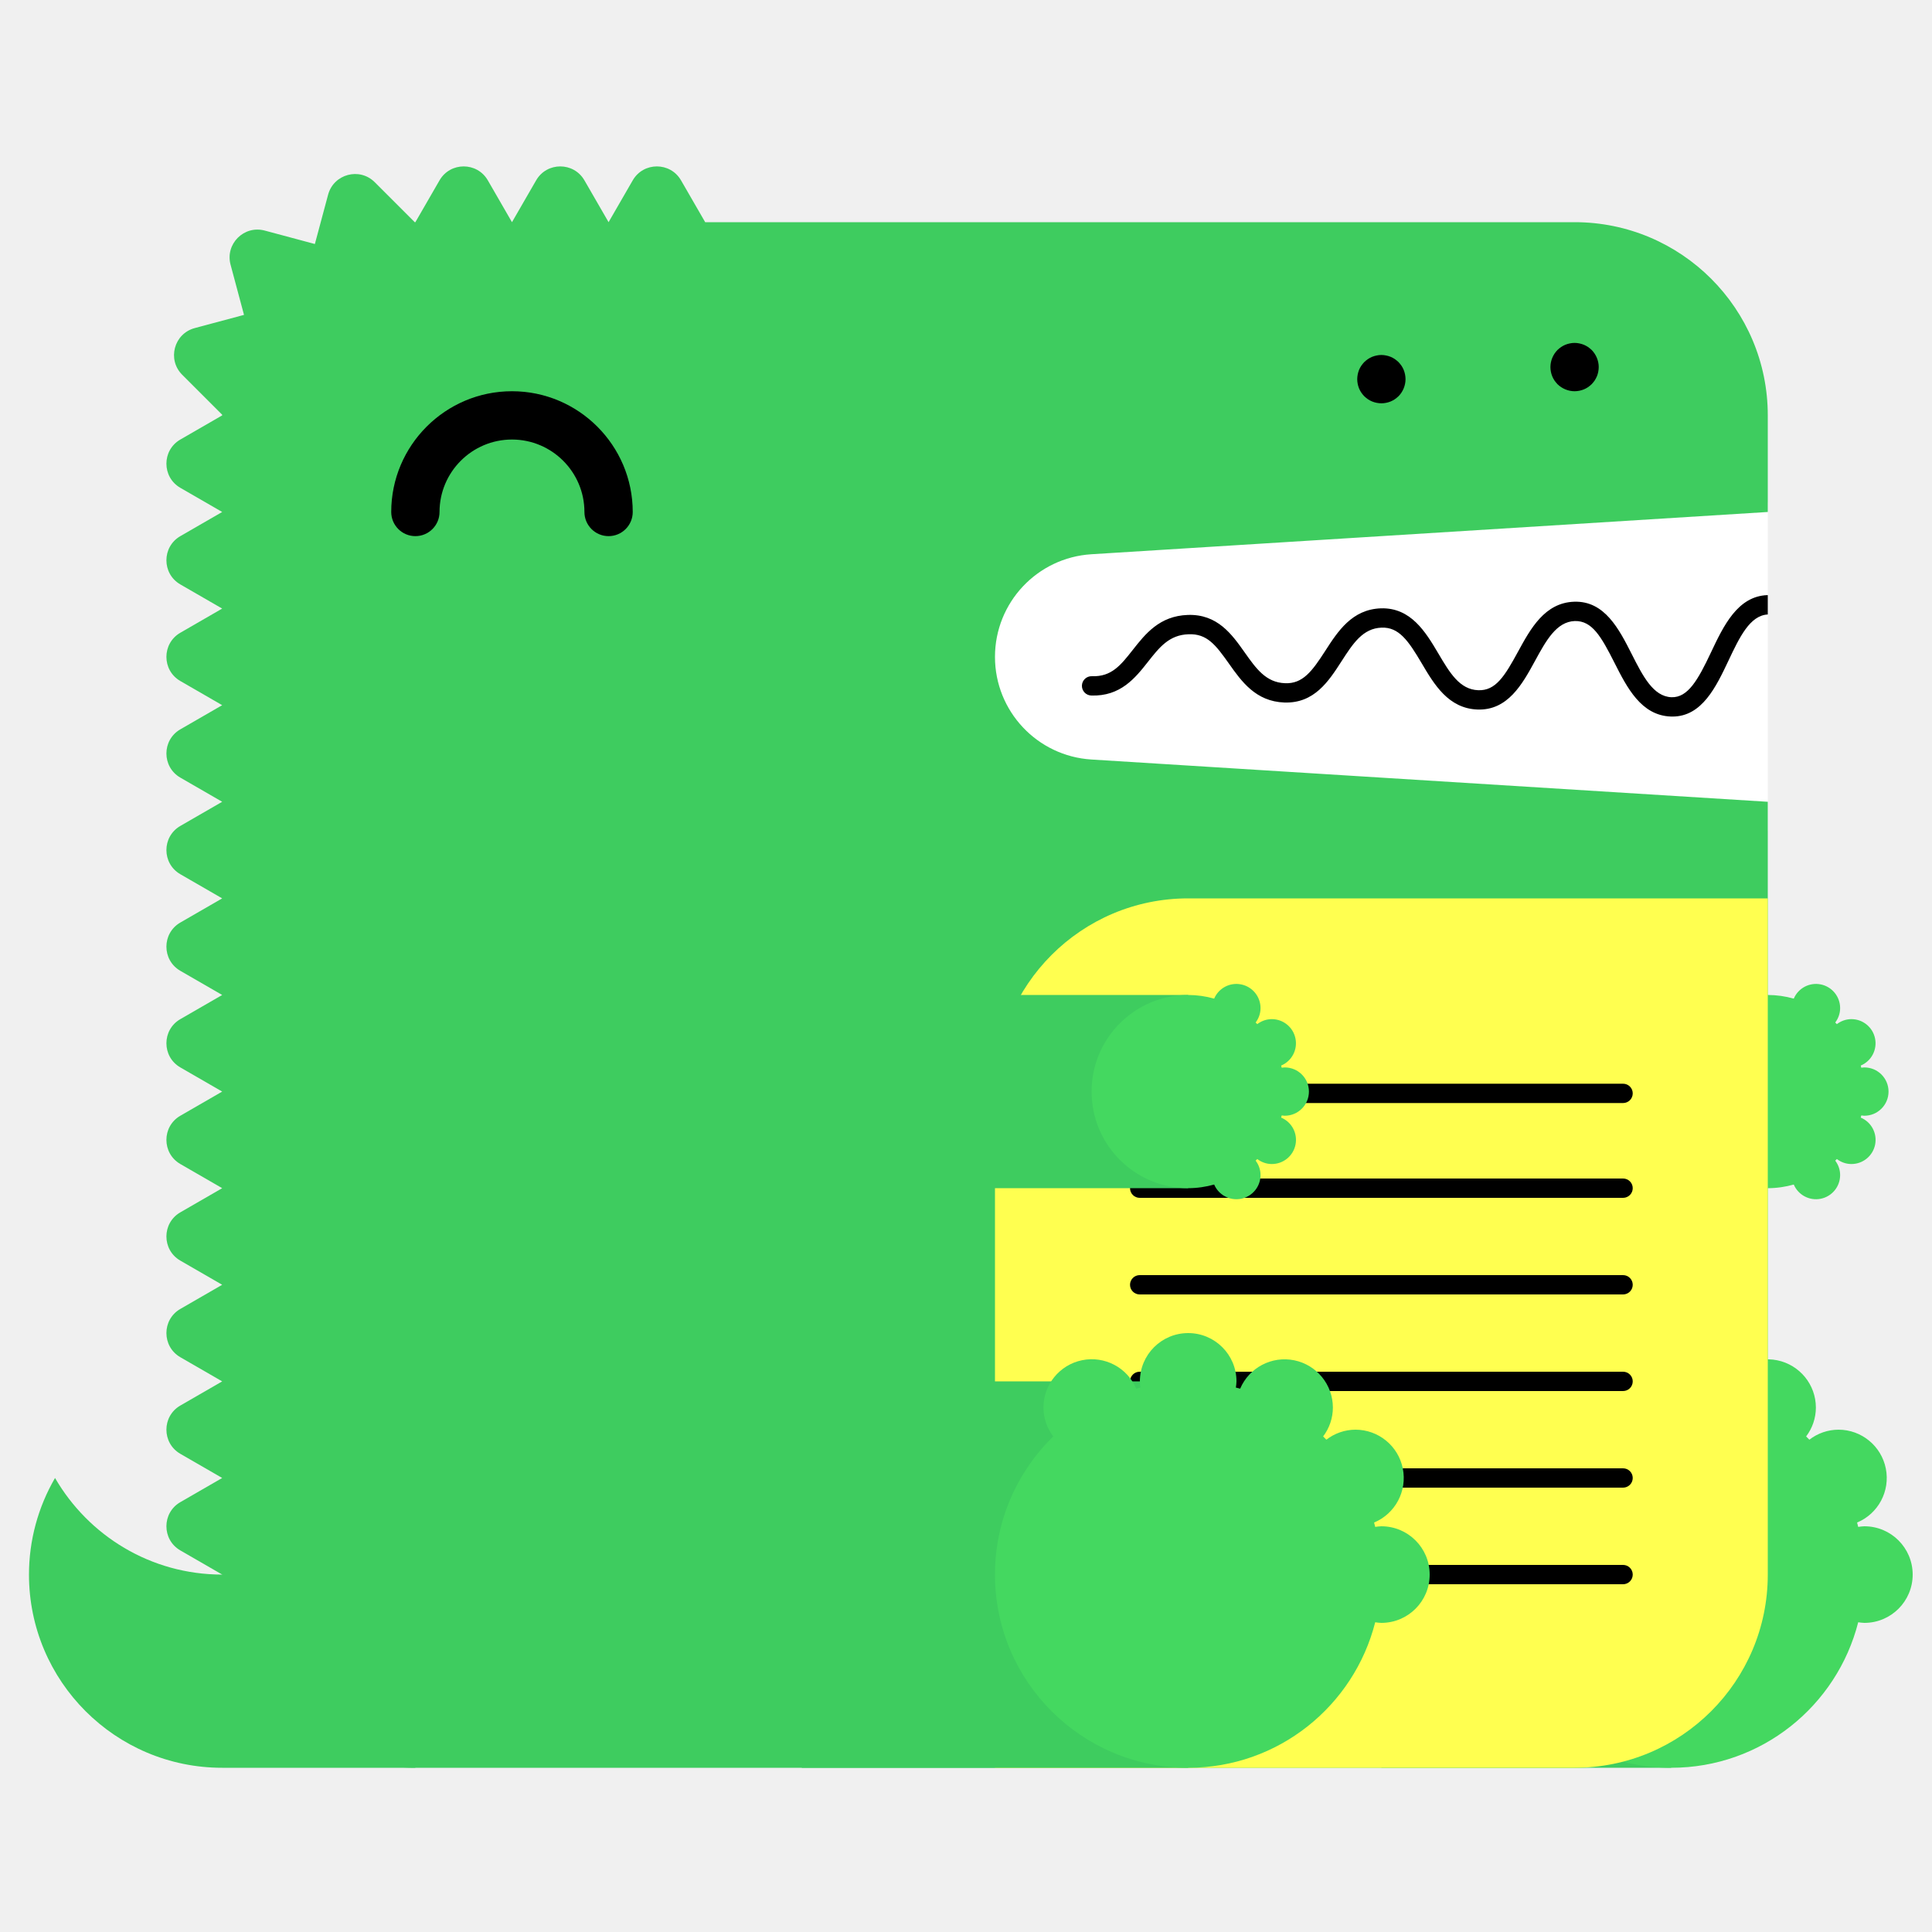
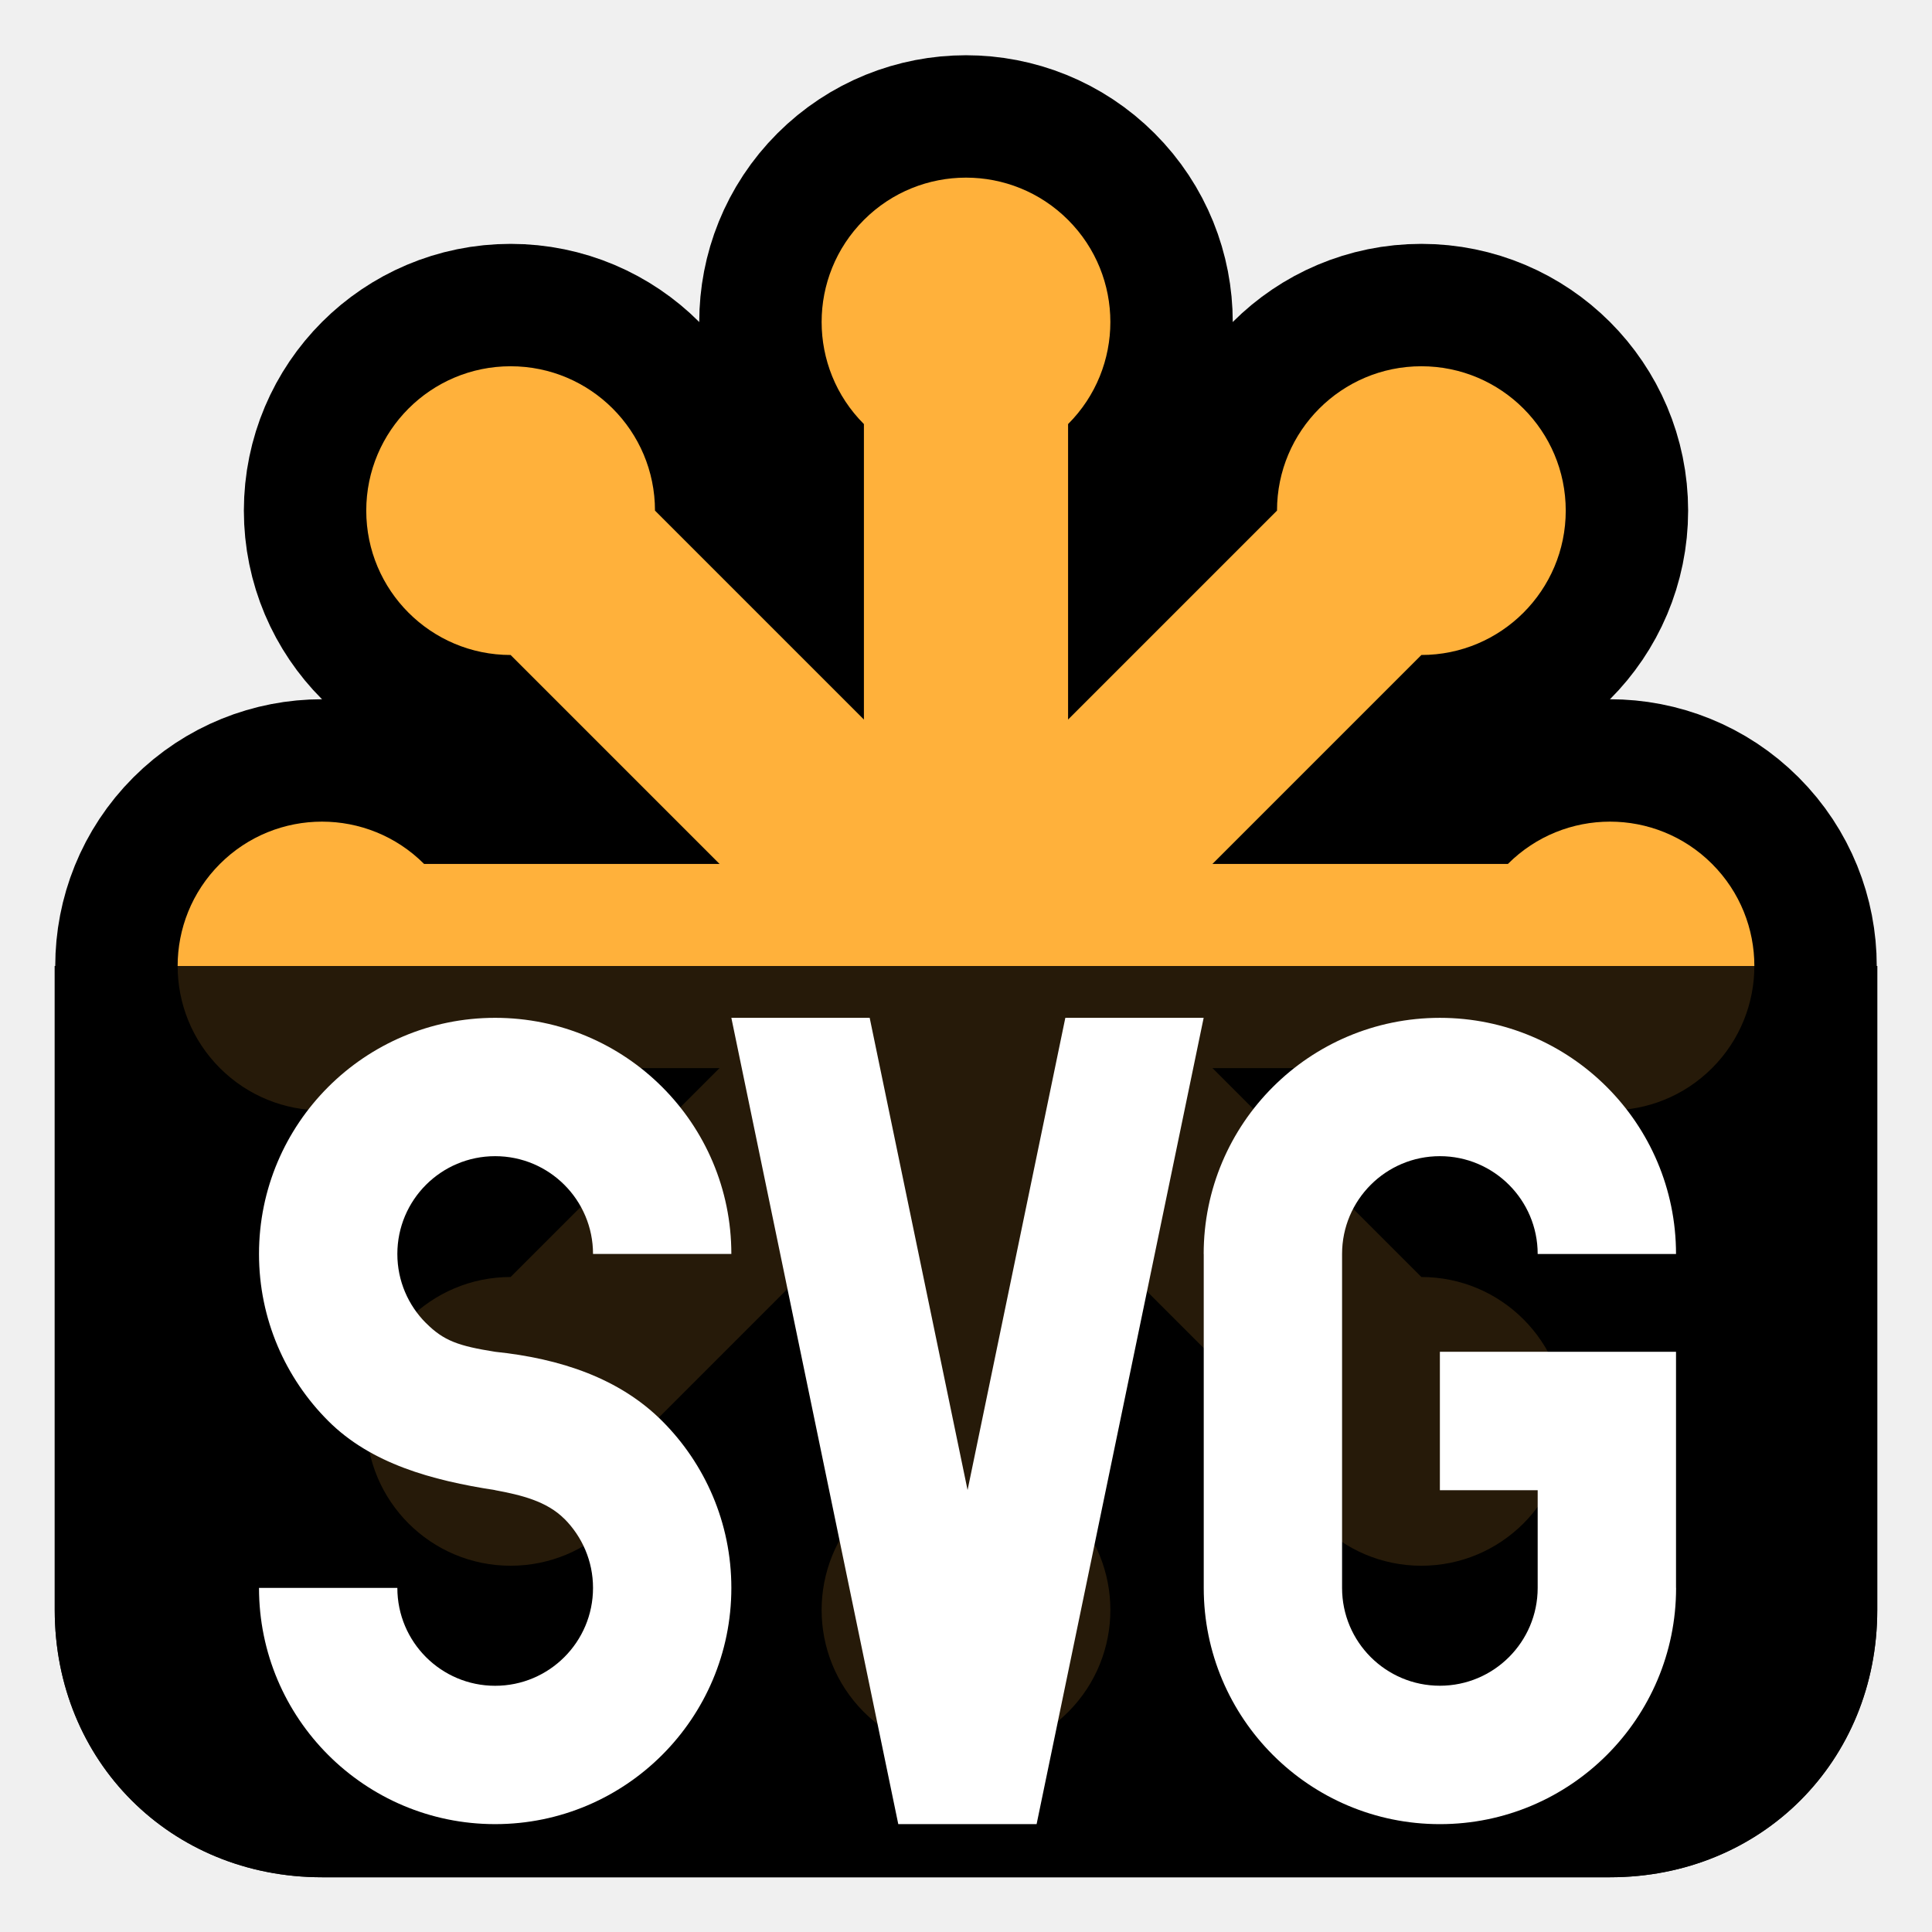
- <svg xmlns="http://www.w3.org/2000/svg" width="200" height="200" viewBox="0 0 200 200">
-   <g fill="none" fill-rule="evenodd">
-     <path fill="#FFF" d="M99 52h84v34H99z" />
-     <path d="M23 163c-7.398 0-13.843-4.027-17.303-10A19.886 19.886 0 0 0 3 163c0 11.046 8.954 20 20 20h20v-20H23z" fill="#3ECC5F" />
-     <path d="M112.98 57.376L183 53V43c0-11.046-8.954-20-20-20H73l-2.5-4.33c-1.112-1.925-3.889-1.925-5 0L63 23l-2.5-4.33c-1.111-1.925-3.889-1.925-5 0L53 23l-2.5-4.33c-1.111-1.925-3.889-1.925-5 0L43 23c-.022 0-.042.003-.065.003l-4.142-4.141c-1.57-1.571-4.252-.853-4.828 1.294l-1.369 5.104-5.192-1.392c-2.148-.575-4.111 1.389-3.535 3.536l1.39 5.193-5.102 1.367c-2.148.576-2.867 3.259-1.296 4.83l4.142 4.142c0 .021-.003.042-.003.064l-4.33 2.5c-1.925 1.111-1.925 3.889 0 5L23 53l-4.33 2.5c-1.925 1.111-1.925 3.889 0 5L23 63l-4.33 2.5c-1.925 1.111-1.925 3.889 0 5L23 73l-4.33 2.5c-1.925 1.111-1.925 3.889 0 5L23 83l-4.33 2.5c-1.925 1.111-1.925 3.889 0 5L23 93l-4.33 2.5c-1.925 1.111-1.925 3.889 0 5L23 103l-4.33 2.5c-1.925 1.111-1.925 3.889 0 5L23 113l-4.33 2.5c-1.925 1.111-1.925 3.889 0 5L23 123l-4.33 2.5c-1.925 1.111-1.925 3.889 0 5L23 133l-4.33 2.5c-1.925 1.111-1.925 3.889 0 5L23 143l-4.33 2.5c-1.925 1.111-1.925 3.889 0 5L23 153l-4.33 2.5c-1.925 1.111-1.925 3.889 0 5L23 163c0 11.046 8.954 20 20 20h120c11.046 0 20-8.954 20-20V83l-70.02-4.376A10.645 10.645 0 0 1 103 68c0-5.621 4.37-10.273 9.98-10.624" fill="#3ECC5F" />
-     <path fill="#3ECC5F" d="M143 183h30v-40h-30z" />
-     <path d="M193 158c-.219 0-.428.037-.639.064-.038-.15-.074-.301-.116-.451A5 5 0 0 0 190.32 148a4.96 4.96 0 0 0-3.016 1.036 26.531 26.531 0 0 0-.335-.336 4.955 4.955 0 0 0 1.011-2.987 5 5 0 0 0-9.599-1.959c-.148-.042-.297-.077-.445-.115.027-.211.064-.42.064-.639a5 5 0 0 0-5-5 5 5 0 0 0-5 5c0 .219.037.428.064.639-.148.038-.297.073-.445.115a4.998 4.998 0 0 0-9.599 1.959c0 1.125.384 2.151 1.011 2.987-3.717 3.632-6.031 8.693-6.031 14.3 0 11.046 8.954 20 20 20 9.339 0 17.16-6.41 19.361-15.064.211.027.42.064.639.064a5 5 0 0 0 5-5 5 5 0 0 0-5-5" fill="#44D860" />
-     <path fill="#3ECC5F" d="M153 123h30v-20h-30z" />
-     <path d="M193 115.5a2.5 2.5 0 1 0 0-5c-.109 0-.214.019-.319.032-.02-.075-.037-.15-.058-.225a2.501 2.501 0 0 0-.963-4.807c-.569 0-1.088.197-1.508.518a6.653 6.653 0 0 0-.168-.168c.314-.417.506-.931.506-1.494a2.5 2.5 0 0 0-4.8-.979A9.987 9.987 0 0 0 183 103c-5.522 0-10 4.478-10 10s4.478 10 10 10c.934 0 1.833-.138 2.69-.377a2.5 2.5 0 0 0 4.8-.979c0-.563-.192-1.077-.506-1.494.057-.055.113-.111.168-.168.42.321.939.518 1.508.518a2.5 2.5 0 0 0 .963-4.807c.021-.074.038-.15.058-.225.105.013.21.032.319.032" fill="#44D860" />
-     <path d="M63 55.5a2.5 2.5 0 0 1-2.5-2.5c0-4.136-3.364-7.5-7.5-7.5s-7.5 3.364-7.5 7.5a2.5 2.5 0 1 1-5 0c0-6.893 5.607-12.5 12.5-12.5S65.5 46.107 65.5 53a2.5 2.5 0 0 1-2.5 2.5" fill="#000" />
-     <path d="M103 183h60c11.046 0 20-8.954 20-20V93h-60c-11.046 0-20 8.954-20 20v70z" fill="#FFFF50" />
-     <path d="M168.02 124h-50.04a1 1 0 1 1 0-2h50.04a1 1 0 1 1 0 2m0 20h-50.04a1 1 0 1 1 0-2h50.04a1 1 0 1 1 0 2m0 20h-50.04a1 1 0 1 1 0-2h50.04a1 1 0 1 1 0 2m0-49.814h-50.04a1 1 0 1 1 0-2h50.04a1 1 0 1 1 0 2m0 19.814h-50.04a1 1 0 1 1 0-2h50.04a1 1 0 1 1 0 2m0 20h-50.04a1 1 0 1 1 0-2h50.04a1 1 0 1 1 0 2M183 61.611c-.012 0-.022-.006-.034-.005-3.09.105-4.552 3.196-5.842 5.923-1.346 2.85-2.387 4.703-4.093 4.647-1.889-.068-2.969-2.202-4.113-4.46-1.314-2.594-2.814-5.536-5.963-5.426-3.046.104-4.513 2.794-5.807 5.167-1.377 2.528-2.314 4.065-4.121 3.994-1.927-.07-2.951-1.805-4.136-3.813-1.321-2.236-2.848-4.75-5.936-4.664-2.994.103-4.465 2.385-5.763 4.4-1.373 2.13-2.335 3.428-4.165 3.351-1.973-.07-2.992-1.51-4.171-3.177-1.324-1.873-2.816-3.993-5.895-3.89-2.928.1-4.399 1.97-5.696 3.618-1.232 1.564-2.194 2.802-4.229 2.724a1 1 0 0 0-.072 2c3.017.101 4.545-1.8 5.872-3.487 1.177-1.496 2.193-2.787 4.193-2.855 1.926-.082 2.829 1.115 4.195 3.045 1.297 1.834 2.769 3.914 5.731 4.021 3.103.104 4.596-2.215 5.918-4.267 1.182-1.834 2.202-3.417 4.15-3.484 1.793-.067 2.769 1.35 4.145 3.681 1.297 2.197 2.766 4.686 5.787 4.796 3.125.108 4.634-2.62 5.949-5.035 1.139-2.088 2.214-4.06 4.119-4.126 1.793-.042 2.728 1.595 4.111 4.33 1.292 2.553 2.757 5.445 5.825 5.556l.169.003c3.064 0 4.518-3.075 5.805-5.794 1.139-2.41 2.217-4.68 4.067-4.773v-2z" fill="#000" />
-     <path fill="#3ECC5F" d="M83 183h40v-40H83z" />
-     <path d="M143 158c-.219 0-.428.037-.639.064-.038-.15-.074-.301-.116-.451A5 5 0 0 0 140.32 148a4.96 4.96 0 0 0-3.016 1.036 26.531 26.531 0 0 0-.335-.336 4.955 4.955 0 0 0 1.011-2.987 5 5 0 0 0-9.599-1.959c-.148-.042-.297-.077-.445-.115.027-.211.064-.42.064-.639a5 5 0 0 0-5-5 5 5 0 0 0-5 5c0 .219.037.428.064.639-.148.038-.297.073-.445.115a4.998 4.998 0 0 0-9.599 1.959c0 1.125.384 2.151 1.011 2.987-3.717 3.632-6.031 8.693-6.031 14.3 0 11.046 8.954 20 20 20 9.339 0 17.16-6.41 19.361-15.064.211.027.42.064.639.064a5 5 0 0 0 5-5 5 5 0 0 0-5-5" fill="#44D860" />
-     <path fill="#3ECC5F" d="M83 123h40v-20H83z" />
-     <path d="M133 115.5a2.5 2.5 0 1 0 0-5c-.109 0-.214.019-.319.032-.02-.075-.037-.15-.058-.225a2.501 2.501 0 0 0-.963-4.807c-.569 0-1.088.197-1.508.518a6.653 6.653 0 0 0-.168-.168c.314-.417.506-.931.506-1.494a2.5 2.5 0 0 0-4.8-.979A9.987 9.987 0 0 0 123 103c-5.522 0-10 4.478-10 10s4.478 10 10 10c.934 0 1.833-.138 2.69-.377a2.5 2.5 0 0 0 4.8-.979c0-.563-.192-1.077-.506-1.494.057-.055.113-.111.168-.168.42.321.939.518 1.508.518a2.5 2.5 0 0 0 .963-4.807c.021-.074.038-.15.058-.225.105.013.21.032.319.032" fill="#44D860" />
-     <path d="M143 41.75c-.16 0-.33-.02-.49-.05a2.52 2.52 0 0 1-.47-.14c-.15-.06-.29-.14-.431-.23-.13-.09-.259-.2-.38-.31-.109-.12-.219-.24-.309-.38s-.17-.28-.231-.43a2.619 2.619 0 0 1-.189-.96c0-.16.02-.33.05-.49.03-.16.08-.31.139-.47.061-.15.141-.29.231-.43.09-.13.2-.26.309-.38.121-.11.25-.22.38-.31.141-.09.281-.17.431-.23.149-.06.31-.11.47-.14.32-.07.65-.07.98 0 .159.03.32.08.47.14.149.06.29.14.43.23.13.09.259.2.38.31.11.12.22.25.31.38.09.14.17.28.23.43.06.16.11.31.14.47.029.16.05.33.05.49 0 .66-.271 1.31-.73 1.77-.121.11-.25.22-.38.31-.14.09-.281.17-.43.23a2.565 2.565 0 0 1-.96.19m20-1.25c-.66 0-1.3-.27-1.771-.73a3.802 3.802 0 0 1-.309-.38c-.09-.14-.17-.28-.231-.43a2.619 2.619 0 0 1-.189-.96c0-.66.27-1.3.729-1.77.121-.11.25-.22.38-.31.141-.09.281-.17.431-.23.149-.06.31-.11.47-.14.32-.07.66-.07.98 0 .159.03.32.08.47.14.149.06.29.14.43.23.13.09.259.2.38.31.459.47.73 1.11.73 1.77 0 .16-.021.33-.05.49-.03.16-.08.32-.14.47-.07.15-.14.29-.23.43-.09.13-.2.26-.31.38-.121.11-.25.22-.38.31-.14.09-.281.17-.43.23a2.565 2.565 0 0 1-.96.19" fill="#000" />
+ <svg xmlns="http://www.w3.org/2000/svg" xmlns:xlink="http://www.w3.org/1999/xlink" width="100%" height="100%" viewBox="0 0 300 300">
+   <defs>
+     <g id="SVG" fill="#ffffff" transform="scale(2) translate(20,79)">
+       <path id="S" d="M 5.482,31.319 C2.163,28.001 0.109,23.419 0.109,18.358 C0.109,8.232 8.322,0.024 18.443,0.024 C28.569,0.024 36.782,8.232 36.782,18.358 L26.042,18.358 C26.042,14.164 22.638,10.765 18.443,10.765 C14.249,10.765 10.850,14.164 10.850,18.358 C10.850,20.453 11.701,22.351 13.070,23.721 L13.075,23.721 C14.450,25.101 15.595,25.500 18.443,25.952 L18.443,25.952 C23.509,26.479 28.091,28.006 31.409,31.324 L31.409,31.324 C34.728,34.643 36.782,39.225 36.782,44.286 C36.782,54.412 28.569,62.625 18.443,62.625 C8.322,62.625 0.109,54.412 0.109,44.286 L10.850,44.286 C10.850,48.480 14.249,51.884 18.443,51.884 C22.638,51.884 26.042,48.480 26.042,44.286 C26.042,42.191 25.191,40.298 23.821,38.923 L23.816,38.923 C22.441,37.548 20.468,37.074 18.443,36.697 L18.443,36.692 C13.533,35.939 8.800,34.638 5.482,31.319 L5.482,31.319 L5.482,31.319 Z" />
+       <path id="V" d="M 73.452,0.024 L60.482,62.625 L49.742,62.625 L36.782,0.024 L47.522,0.024 L55.122,36.687 L62.712,0.024 L73.452,0.024 Z" />
+       <path id="G" d="M 91.792,25.952 L110.126,25.952 L110.126,44.286 L110.131,44.286 C110.131,54.413 101.918,62.626 91.792,62.626 C81.665,62.626 73.458,54.413 73.458,44.286 L73.458,44.286 L73.458,18.359 L73.453,18.359 C73.453,8.233 81.665,0.025 91.792,0.025 C101.913,0.025 110.126,8.233 110.126,18.359 L99.385,18.359 C99.385,14.169 95.981,10.765 91.792,10.765 C87.597,10.765 84.198,14.169 84.198,18.359 L84.198,44.286 L84.198,44.286 C84.198,48.481 87.597,51.880 91.792,51.880 C95.981,51.880 99.380,48.481 99.385,44.291 L99.385,44.286 L99.385,36.698 L91.792,36.698 L91.792,25.952 L91.792,25.952 Z" />
+     </g>
+   </defs>
+   <path id="base" fill="#000" d="M8.5,150 H291.5 V250 C291.5,273.5 273.5,291.5 250,291.5 H50 C26.5,291.5 8.5,273.5 8.5,250 Z" />
+   <g stroke-width="38.009" stroke="#000">
+     <g id="svgstar" transform="translate(150, 150)">
+       <path id="svgbar" fill="#ffb13b" d="M-84.149,-15.851 a22.417,22.417 0 1 0 0,31.703 h168.297 a22.417,22.417 0 1 0 0,-31.703 Z" />
+       <use xlink:href="#svgbar" transform="rotate(45)" />
+       <use xlink:href="#svgbar" transform="rotate(90)" />
+       <use xlink:href="#svgbar" transform="rotate(135)" />
+     </g>
  </g>
+   <use xlink:href="#svgstar" />
+   <use xlink:href="#base" opacity="0.85" />
+   <use xlink:href="#SVG" />
</svg>
